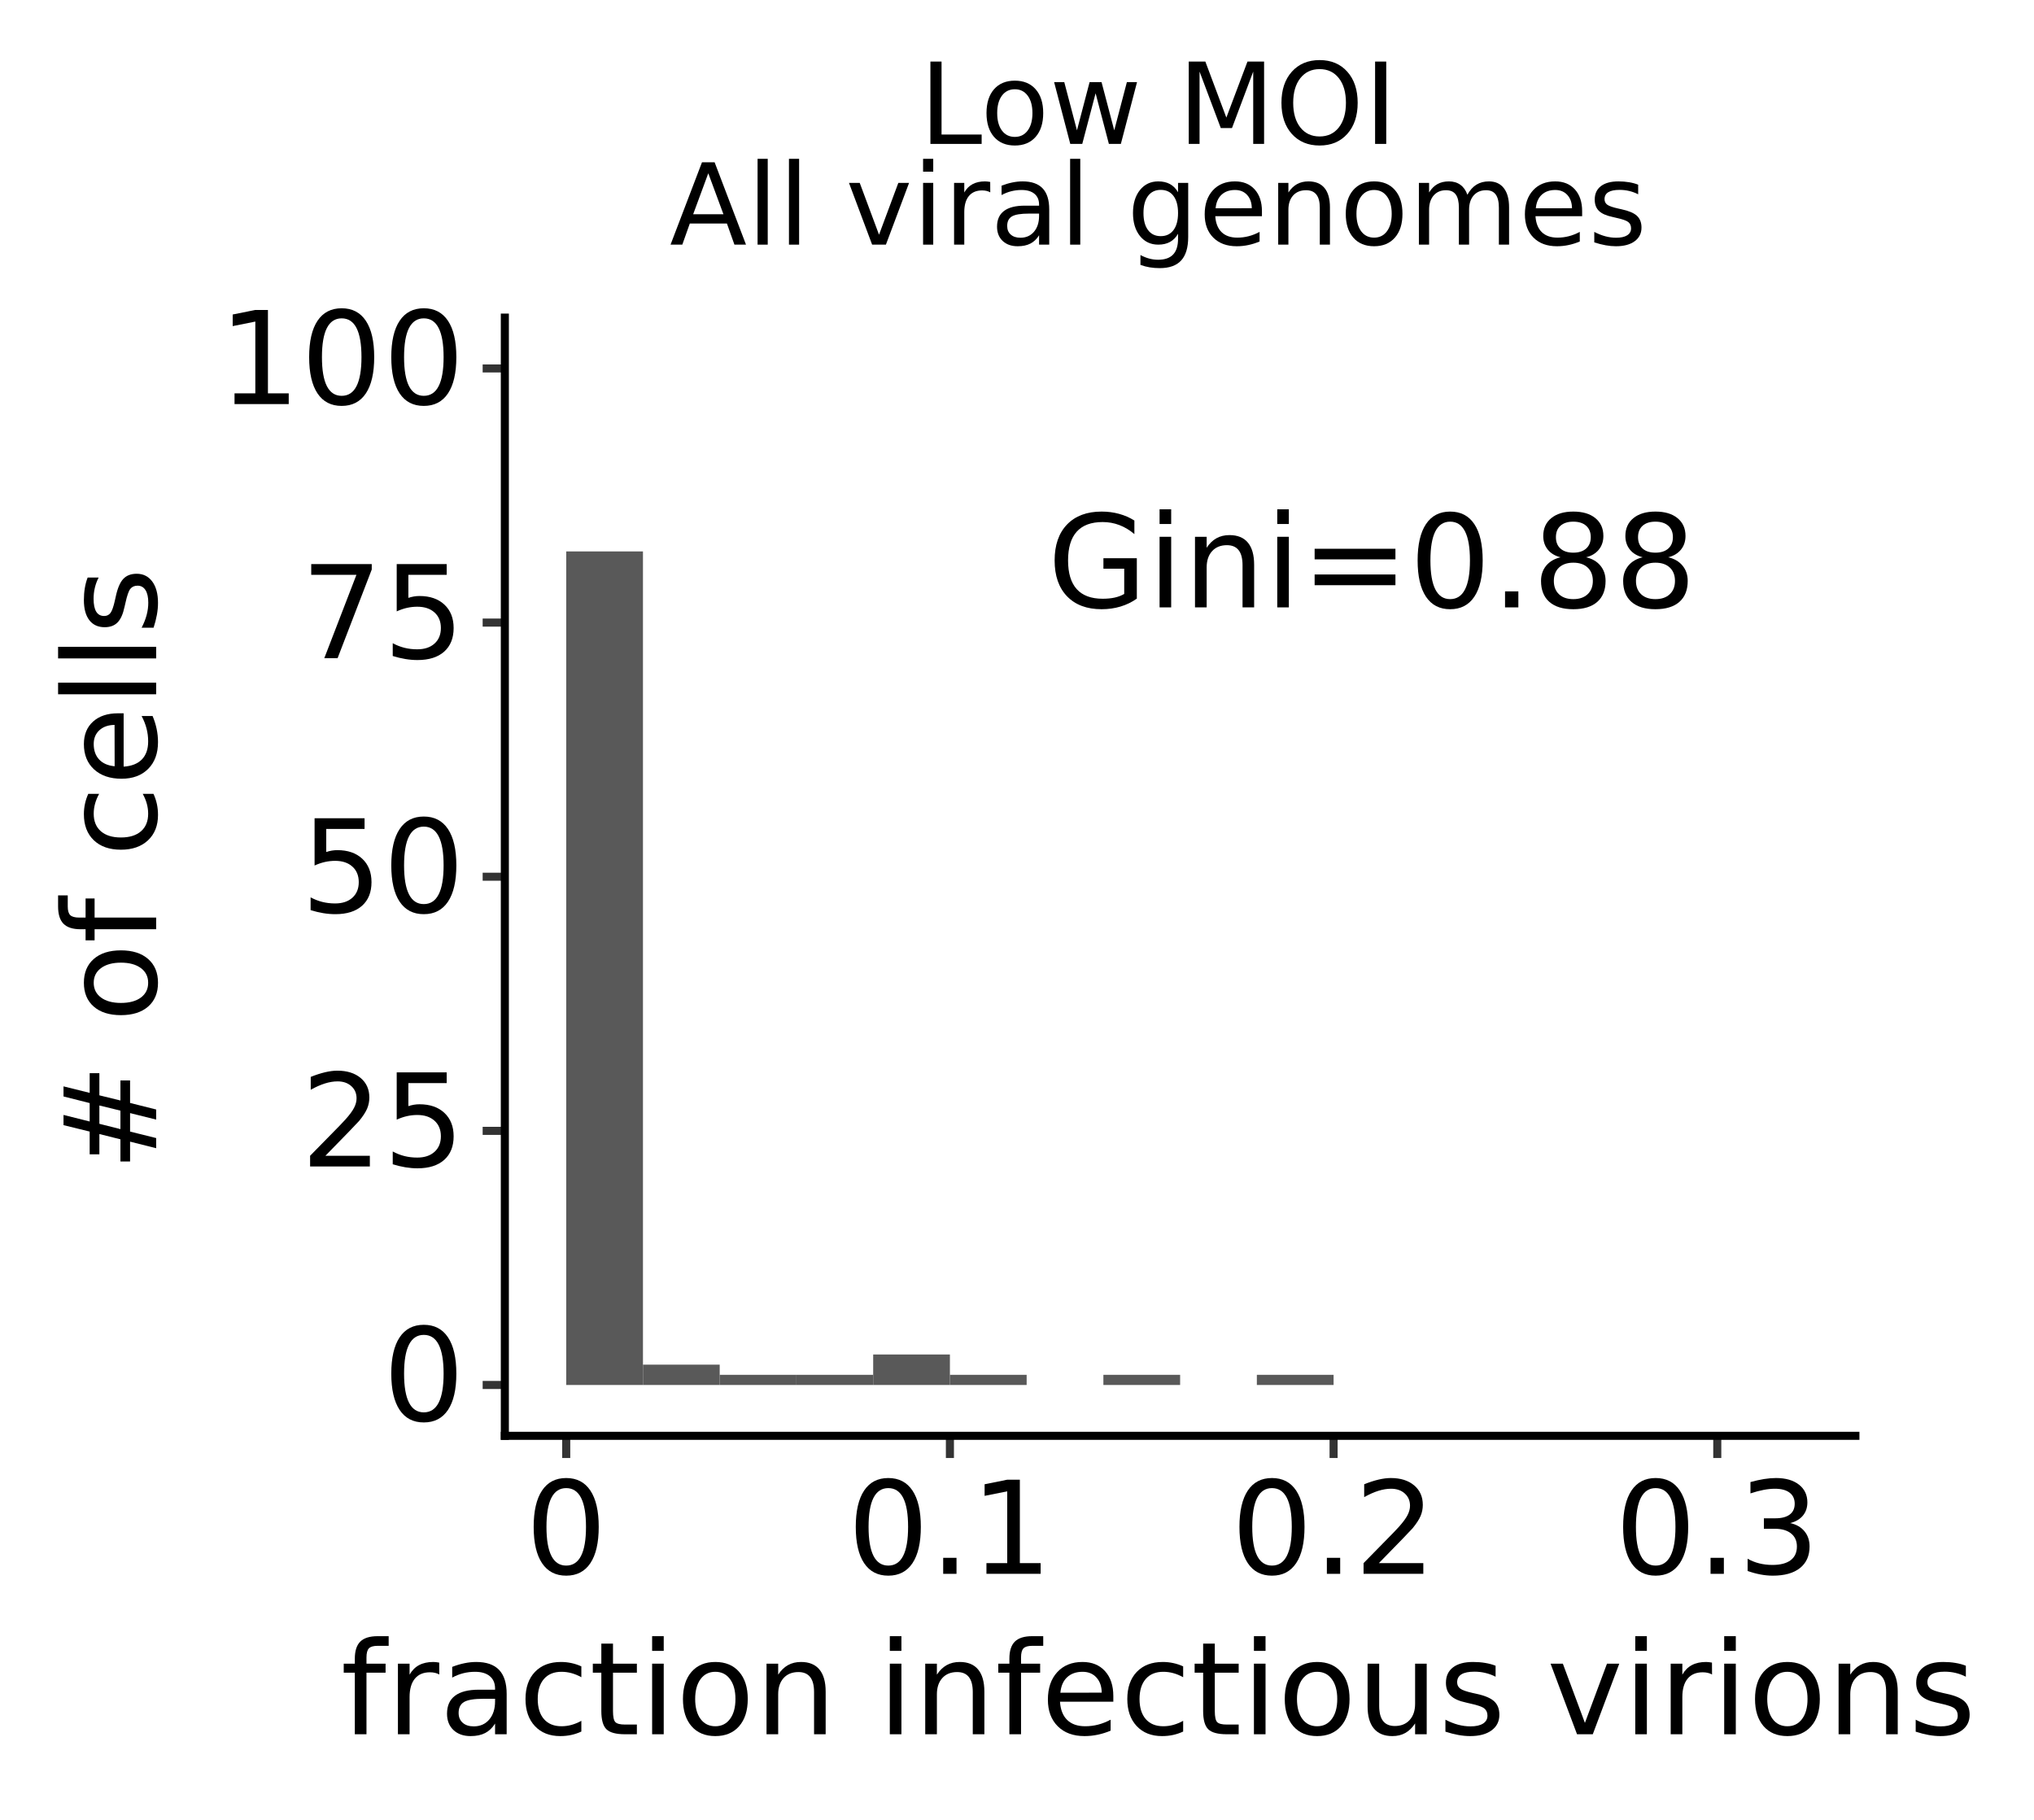
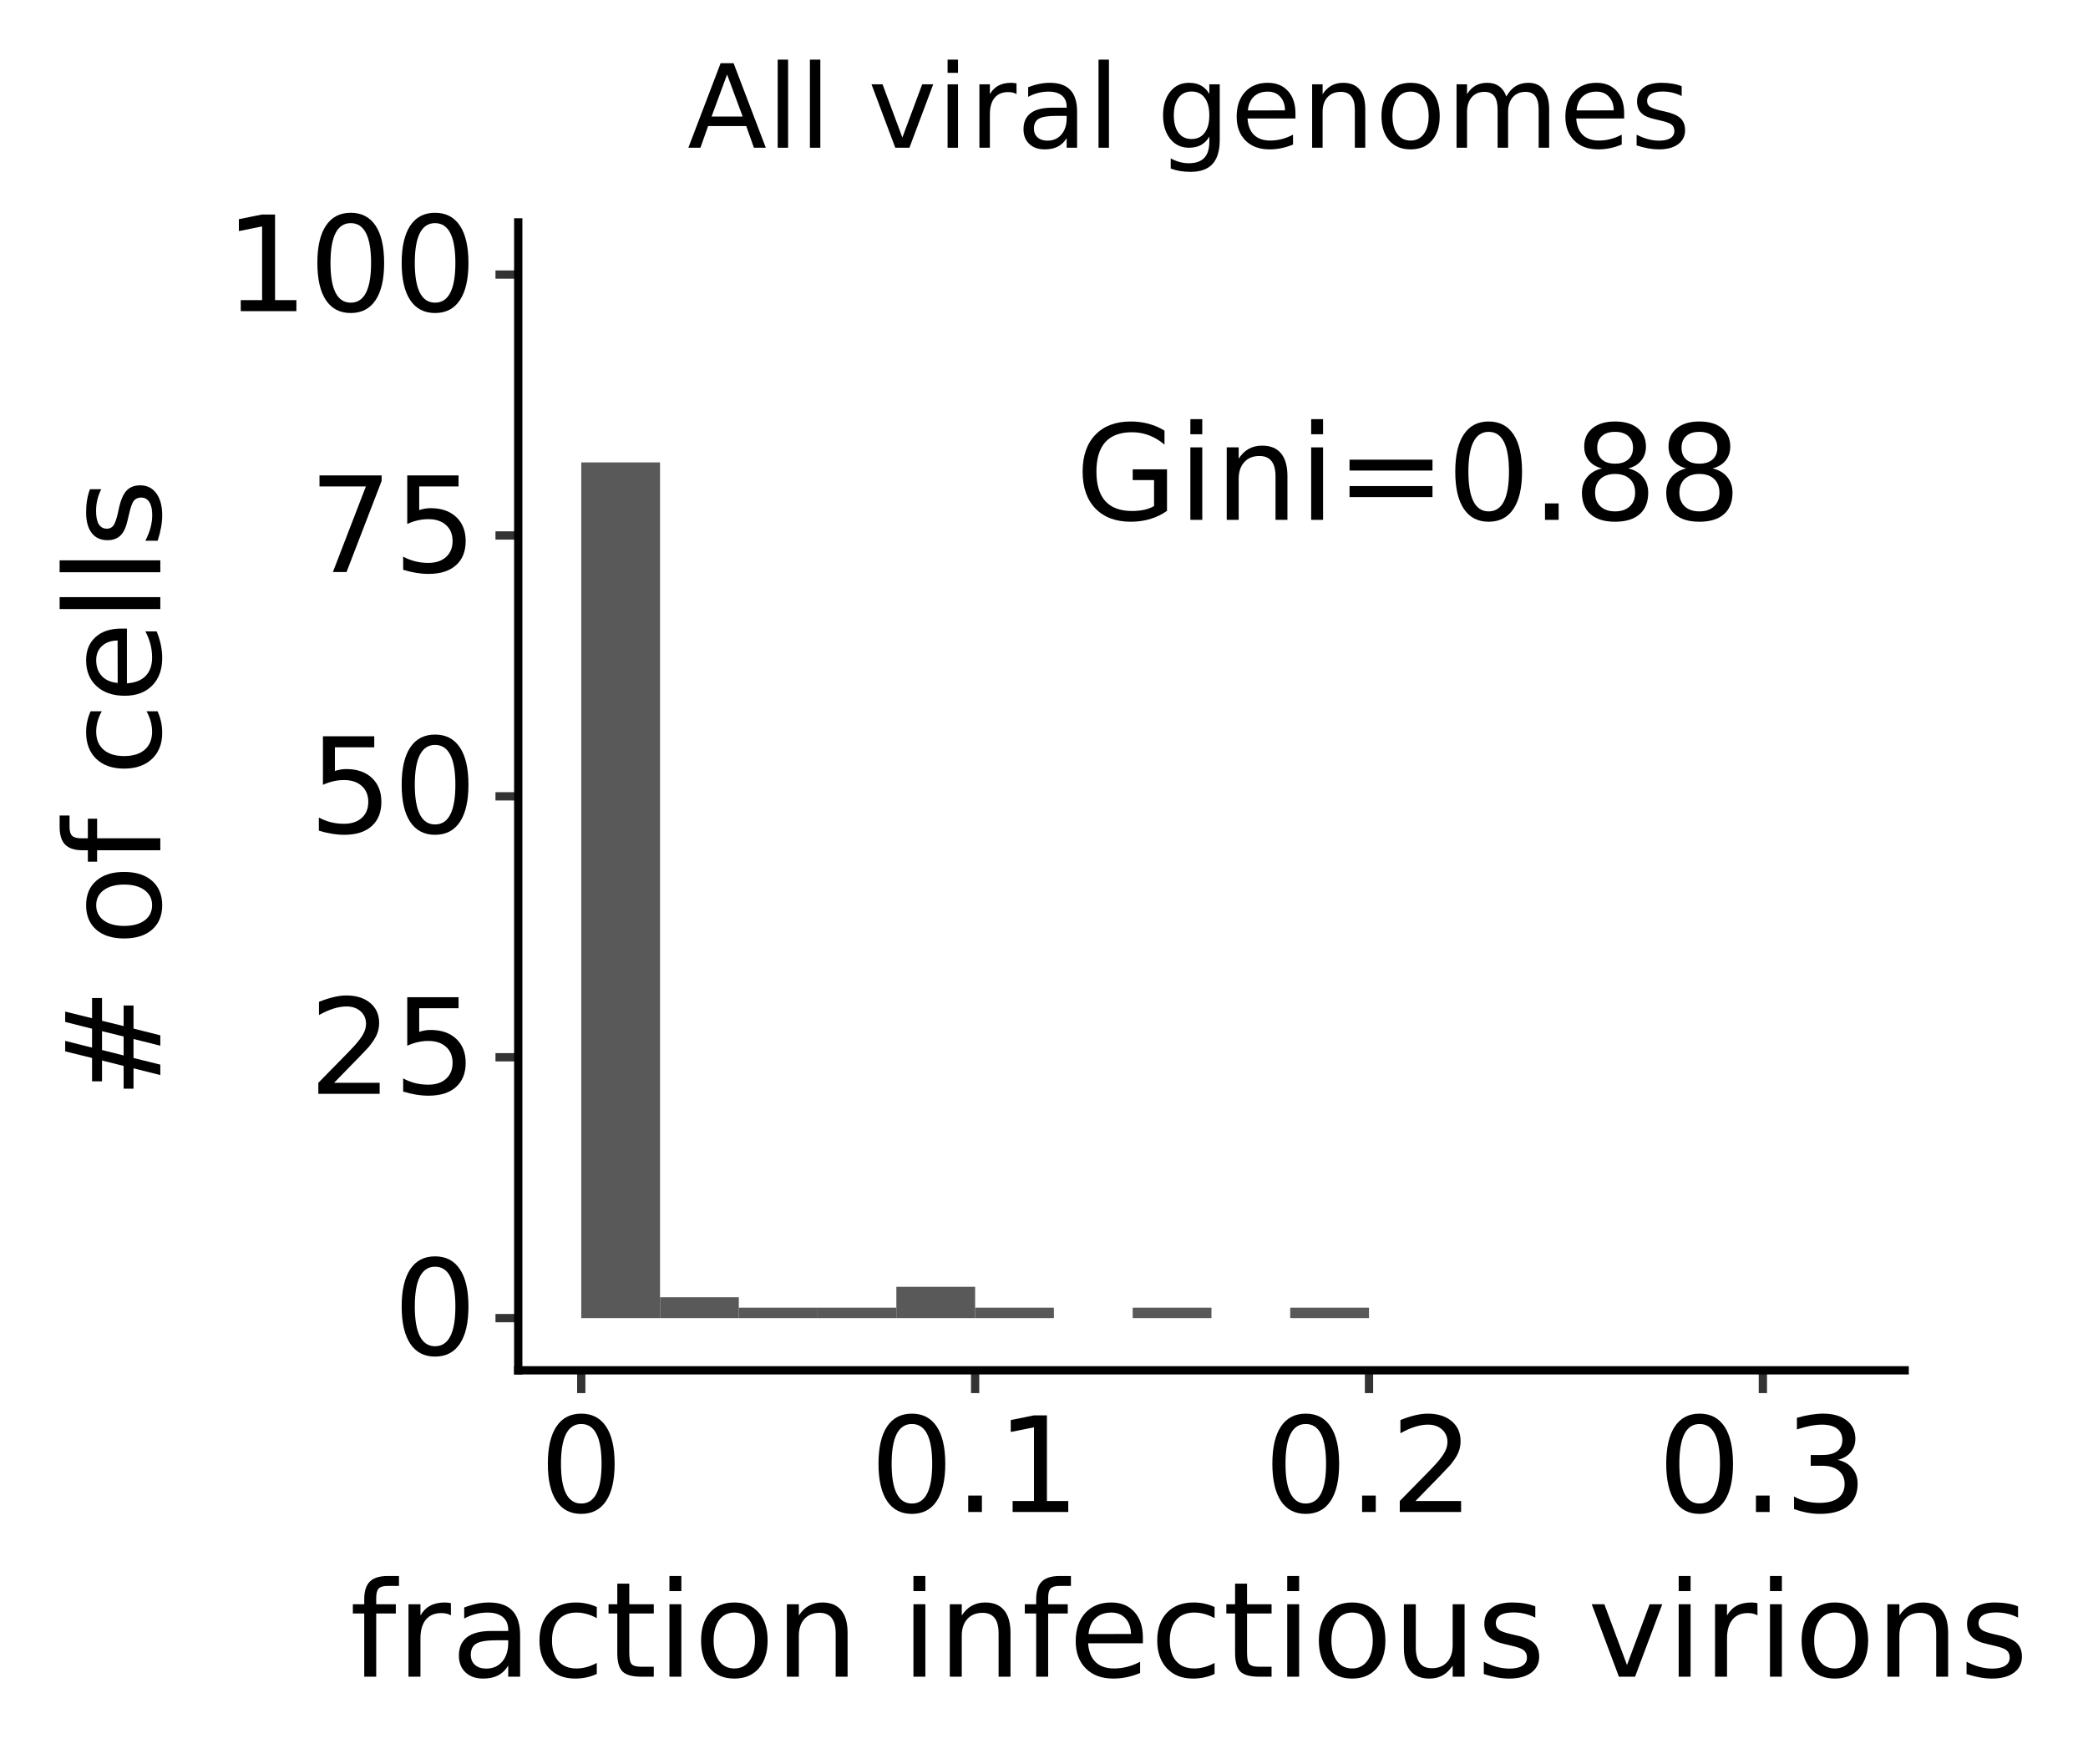
- <svg xmlns="http://www.w3.org/2000/svg" xmlns:xlink="http://www.w3.org/1999/xlink" width="252.113pt" height="225.49pt" viewBox="0 0 252.113 225.49" version="1.1">
+ <svg xmlns="http://www.w3.org/2000/svg" xmlns:xlink="http://www.w3.org/1999/xlink" width="252.113pt" height="212.971pt" viewBox="0 0 252.113 212.971" version="1.1">
  <defs>
    <style type="text/css">*{stroke-linejoin: round; stroke-linecap: butt}</style>
  </defs>
  <g id="figure_1">
    <g id="patch_1">
-       <path d="M 0 225.49  L 252.113 225.49  L 252.113 0  L 0 0  z " style="fill: #ffffff; stroke: #ffffff; stroke-linejoin: miter" />
+       <path d="M 0 212.971  L 252.113 212.971  L 252.113 0  L 0 0  z " style="fill: #ffffff; stroke: #ffffff; stroke-linejoin: miter" />
    </g>
    <g id="axes_1">
      <g id="patch_2">
-         <path d="M 62.575 177.97  L 229.975 177.97  L 229.975 39.37  L 62.575 39.37  z " style="fill: #ffffff" />
+         <path d="M 62.575 165.451  L 229.975 165.451  L 229.975 26.851  L 62.575 26.851  z " style="fill: #ffffff" />
      </g>
      <g id="matplotlib.axis_1">
        <g id="xtick_1">
          <g id="line2d_1">
-             <path d="M 70.184 177.97  " style="fill: none; stroke: #000000; stroke-width: 1.5" />
-             <defs>
-               <path id="m4b9e8fa402" d="M 0 0  L 0 2.75  " style="stroke: #333333" />
-             </defs>
-             <g>
-               <use xlink:href="#m4b9e8fa402" x="70.184" y="177.97" style="stroke: #333333" />
+             <path d="M 70.184 165.451  " style="fill: none; stroke: #000000; stroke-width: 1.5" />
+             <defs>
+               <path id="md187be69a6" d="M 0 0  L 0 2.75  " style="stroke: #333333" />
+             </defs>
+             <g>
+               <use xlink:href="#md187be69a6" x="70.184" y="165.451" style="stroke: #333333" />
            </g>
          </g>
          <g id="text_1">
-             <g transform="translate(65.09409 195.0779)scale(0.16 -0.16)">
+             <g transform="translate(65.09409 182.5587)scale(0.16 -0.16)">
              <defs>
                <path id="DejaVuSans-30" d="M 2034 4250  Q 1547 4250 1301 3770  Q 1056 3291 1056 2328  Q 1056 1369 1301 889  Q 1547 409 2034 409  Q 2525 409 2770 889  Q 3016 1369 3016 2328  Q 3016 3291 2770 3770  Q 2525 4250 2034 4250  z M 2034 4750  Q 2819 4750 3233 4129  Q 3647 3509 3647 2328  Q 3647 1150 3233 529  Q 2819 -91 2034 -91  Q 1250 -91 836 529  Q 422 1150 422 2328  Q 422 3509 836 4129  Q 1250 4750 2034 4750  z " transform="scale(0.015625)" />
              </defs>
              <use xlink:href="#DejaVuSans-30" />
            </g>
          </g>
        </g>
        <g id="xtick_2">
          <g id="line2d_2">
-             <path d="M 117.741 177.97  " style="fill: none; stroke: #000000; stroke-width: 1.5" />
-             <g>
-               <use xlink:href="#m4b9e8fa402" x="117.741" y="177.97" style="stroke: #333333" />
+             <path d="M 117.741 165.451  " style="fill: none; stroke: #000000; stroke-width: 1.5" />
+             <g>
+               <use xlink:href="#md187be69a6" x="117.741" y="165.451" style="stroke: #333333" />
            </g>
          </g>
          <g id="text_2">
-             <g transform="translate(105.0184 195.0779)scale(0.16 -0.16)">
+             <g transform="translate(105.0184 182.5587)scale(0.16 -0.16)">
              <defs>
                <path id="DejaVuSans-2e" d="M 684 794  L 1344 794  L 1344 0  L 684 0  L 684 794  z " transform="scale(0.015625)" />
                <path id="DejaVuSans-31" d="M 794 531  L 1825 531  L 1825 4091  L 703 3866  L 703 4441  L 1819 4666  L 2450 4666  L 2450 531  L 3481 531  L 3481 0  L 794 0  L 794 531  z " transform="scale(0.015625)" />
              </defs>
              <use xlink:href="#DejaVuSans-30" />
              <use xlink:href="#DejaVuSans-2e" x="63.623" />
              <use xlink:href="#DejaVuSans-31" x="95.41" />
            </g>
          </g>
        </g>
        <g id="xtick_3">
          <g id="line2d_3">
-             <path d="M 165.298 177.97  " style="fill: none; stroke: #000000; stroke-width: 1.5" />
-             <g>
-               <use xlink:href="#m4b9e8fa402" x="165.298" y="177.97" style="stroke: #333333" />
+             <path d="M 165.298 165.451  " style="fill: none; stroke: #000000; stroke-width: 1.5" />
+             <g>
+               <use xlink:href="#md187be69a6" x="165.298" y="165.451" style="stroke: #333333" />
            </g>
          </g>
          <g id="text_3">
-             <g transform="translate(152.5752 195.0779)scale(0.16 -0.16)">
+             <g transform="translate(152.5752 182.5587)scale(0.16 -0.16)">
              <defs>
                <path id="DejaVuSans-32" d="M 1228 531  L 3431 531  L 3431 0  L 469 0  L 469 531  Q 828 903 1448 1529  Q 2069 2156 2228 2338  Q 2531 2678 2651 2914  Q 2772 3150 2772 3378  Q 2772 3750 2511 3984  Q 2250 4219 1831 4219  Q 1534 4219 1204 4116  Q 875 4013 500 3803  L 500 4441  Q 881 4594 1212 4672  Q 1544 4750 1819 4750  Q 2544 4750 2975 4387  Q 3406 4025 3406 3419  Q 3406 3131 3298 2873  Q 3191 2616 2906 2266  Q 2828 2175 2409 1742  Q 1991 1309 1228 531  z " transform="scale(0.015625)" />
              </defs>
              <use xlink:href="#DejaVuSans-30" />
              <use xlink:href="#DejaVuSans-2e" x="63.623" />
              <use xlink:href="#DejaVuSans-32" x="95.41" />
            </g>
          </g>
        </g>
        <g id="xtick_4">
          <g id="line2d_4">
-             <path d="M 212.855 177.97  " style="fill: none; stroke: #000000; stroke-width: 1.5" />
-             <g>
-               <use xlink:href="#m4b9e8fa402" x="212.855" y="177.97" style="stroke: #333333" />
+             <path d="M 212.855 165.451  " style="fill: none; stroke: #000000; stroke-width: 1.5" />
+             <g>
+               <use xlink:href="#md187be69a6" x="212.855" y="165.451" style="stroke: #333333" />
            </g>
          </g>
          <g id="text_4">
-             <g transform="translate(200.132 195.0779)scale(0.16 -0.16)">
+             <g transform="translate(200.132 182.5587)scale(0.16 -0.16)">
              <defs>
                <path id="DejaVuSans-33" d="M 2597 2516  Q 3050 2419 3304 2112  Q 3559 1806 3559 1356  Q 3559 666 3084 287  Q 2609 -91 1734 -91  Q 1441 -91 1130 -33  Q 819 25 488 141  L 488 750  Q 750 597 1062 519  Q 1375 441 1716 441  Q 2309 441 2620 675  Q 2931 909 2931 1356  Q 2931 1769 2642 2001  Q 2353 2234 1838 2234  L 1294 2234  L 1294 2753  L 1863 2753  Q 2328 2753 2575 2939  Q 2822 3125 2822 3475  Q 2822 3834 2567 4026  Q 2313 4219 1838 4219  Q 1578 4219 1281 4162  Q 984 4106 628 3988  L 628 4550  Q 988 4650 1302 4700  Q 1616 4750 1894 4750  Q 2613 4750 3031 4423  Q 3450 4097 3450 3541  Q 3450 3153 3228 2886  Q 3006 2619 2597 2516  z " transform="scale(0.015625)" />
              </defs>
              <use xlink:href="#DejaVuSans-30" />
              <use xlink:href="#DejaVuSans-2e" x="63.623" />
              <use xlink:href="#DejaVuSans-33" x="95.41" />
            </g>
          </g>
        </g>
        <g id="xtick_5" />
        <g id="xtick_6" />
        <g id="xtick_7" />
        <g id="text_5">
-           <g transform="translate(42.2375 214.9629)scale(0.16 -0.16)">
+           <g transform="translate(42.2375 202.4437)scale(0.16 -0.16)">
            <defs>
              <path id="DejaVuSans-66" d="M 2375 4863  L 2375 4384  L 1825 4384  Q 1516 4384 1395 4259  Q 1275 4134 1275 3809  L 1275 3500  L 2222 3500  L 2222 3053  L 1275 3053  L 1275 0  L 697 0  L 697 3053  L 147 3053  L 147 3500  L 697 3500  L 697 3744  Q 697 4328 969 4595  Q 1241 4863 1831 4863  L 2375 4863  z " transform="scale(0.015625)" />
              <path id="DejaVuSans-72" d="M 2631 2963  Q 2534 3019 2420 3045  Q 2306 3072 2169 3072  Q 1681 3072 1420 2755  Q 1159 2438 1159 1844  L 1159 0  L 581 0  L 581 3500  L 1159 3500  L 1159 2956  Q 1341 3275 1631 3429  Q 1922 3584 2338 3584  Q 2397 3584 2469 3576  Q 2541 3569 2628 3553  L 2631 2963  z " transform="scale(0.015625)" />
              <path id="DejaVuSans-61" d="M 2194 1759  Q 1497 1759 1228 1600  Q 959 1441 959 1056  Q 959 750 1161 570  Q 1363 391 1709 391  Q 2188 391 2477 730  Q 2766 1069 2766 1631  L 2766 1759  L 2194 1759  z M 3341 1997  L 3341 0  L 2766 0  L 2766 531  Q 2569 213 2275 61  Q 1981 -91 1556 -91  Q 1019 -91 701 211  Q 384 513 384 1019  Q 384 1609 779 1909  Q 1175 2209 1959 2209  L 2766 2209  L 2766 2266  Q 2766 2663 2505 2880  Q 2244 3097 1772 3097  Q 1472 3097 1187 3025  Q 903 2953 641 2809  L 641 3341  Q 956 3463 1253 3523  Q 1550 3584 1831 3584  Q 2591 3584 2966 3190  Q 3341 2797 3341 1997  z " transform="scale(0.015625)" />
              <path id="DejaVuSans-63" d="M 3122 3366  L 3122 2828  Q 2878 2963 2633 3030  Q 2388 3097 2138 3097  Q 1578 3097 1268 2742  Q 959 2388 959 1747  Q 959 1106 1268 751  Q 1578 397 2138 397  Q 2388 397 2633 464  Q 2878 531 3122 666  L 3122 134  Q 2881 22 2623 -34  Q 2366 -91 2075 -91  Q 1284 -91 818 406  Q 353 903 353 1747  Q 353 2603 823 3093  Q 1294 3584 2113 3584  Q 2378 3584 2631 3529  Q 2884 3475 3122 3366  z " transform="scale(0.015625)" />
              <path id="DejaVuSans-74" d="M 1172 4494  L 1172 3500  L 2356 3500  L 2356 3053  L 1172 3053  L 1172 1153  Q 1172 725 1289 603  Q 1406 481 1766 481  L 2356 481  L 2356 0  L 1766 0  Q 1100 0 847 248  Q 594 497 594 1153  L 594 3053  L 172 3053  L 172 3500  L 594 3500  L 594 4494  L 1172 4494  z " transform="scale(0.015625)" />
              <path id="DejaVuSans-69" d="M 603 3500  L 1178 3500  L 1178 0  L 603 0  L 603 3500  z M 603 4863  L 1178 4863  L 1178 4134  L 603 4134  L 603 4863  z " transform="scale(0.015625)" />
              <path id="DejaVuSans-6f" d="M 1959 3097  Q 1497 3097 1228 2736  Q 959 2375 959 1747  Q 959 1119 1226 758  Q 1494 397 1959 397  Q 2419 397 2687 759  Q 2956 1122 2956 1747  Q 2956 2369 2687 2733  Q 2419 3097 1959 3097  z M 1959 3584  Q 2709 3584 3137 3096  Q 3566 2609 3566 1747  Q 3566 888 3137 398  Q 2709 -91 1959 -91  Q 1206 -91 779 398  Q 353 888 353 1747  Q 353 2609 779 3096  Q 1206 3584 1959 3584  z " transform="scale(0.015625)" />
              <path id="DejaVuSans-6e" d="M 3513 2113  L 3513 0  L 2938 0  L 2938 2094  Q 2938 2591 2744 2837  Q 2550 3084 2163 3084  Q 1697 3084 1428 2787  Q 1159 2491 1159 1978  L 1159 0  L 581 0  L 581 3500  L 1159 3500  L 1159 2956  Q 1366 3272 1645 3428  Q 1925 3584 2291 3584  Q 2894 3584 3203 3211  Q 3513 2838 3513 2113  z " transform="scale(0.015625)" />
              <path id="DejaVuSans-20" transform="scale(0.015625)" />
              <path id="DejaVuSans-65" d="M 3597 1894  L 3597 1613  L 953 1613  Q 991 1019 1311 708  Q 1631 397 2203 397  Q 2534 397 2845 478  Q 3156 559 3463 722  L 3463 178  Q 3153 47 2828 -22  Q 2503 -91 2169 -91  Q 1331 -91 842 396  Q 353 884 353 1716  Q 353 2575 817 3079  Q 1281 3584 2069 3584  Q 2775 3584 3186 3129  Q 3597 2675 3597 1894  z M 3022 2063  Q 3016 2534 2758 2815  Q 2500 3097 2075 3097  Q 1594 3097 1305 2825  Q 1016 2553 972 2059  L 3022 2063  z " transform="scale(0.015625)" />
              <path id="DejaVuSans-75" d="M 544 1381  L 544 3500  L 1119 3500  L 1119 1403  Q 1119 906 1312 657  Q 1506 409 1894 409  Q 2359 409 2629 706  Q 2900 1003 2900 1516  L 2900 3500  L 3475 3500  L 3475 0  L 2900 0  L 2900 538  Q 2691 219 2414 64  Q 2138 -91 1772 -91  Q 1169 -91 856 284  Q 544 659 544 1381  z M 1991 3584  L 1991 3584  z " transform="scale(0.015625)" />
              <path id="DejaVuSans-73" d="M 2834 3397  L 2834 2853  Q 2591 2978 2328 3040  Q 2066 3103 1784 3103  Q 1356 3103 1142 2972  Q 928 2841 928 2578  Q 928 2378 1081 2264  Q 1234 2150 1697 2047  L 1894 2003  Q 2506 1872 2764 1633  Q 3022 1394 3022 966  Q 3022 478 2636 193  Q 2250 -91 1575 -91  Q 1294 -91 989 -36  Q 684 19 347 128  L 347 722  Q 666 556 975 473  Q 1284 391 1588 391  Q 1994 391 2212 530  Q 2431 669 2431 922  Q 2431 1156 2273 1281  Q 2116 1406 1581 1522  L 1381 1569  Q 847 1681 609 1914  Q 372 2147 372 2553  Q 372 3047 722 3315  Q 1072 3584 1716 3584  Q 2034 3584 2315 3537  Q 2597 3491 2834 3397  z " transform="scale(0.015625)" />
              <path id="DejaVuSans-76" d="M 191 3500  L 800 3500  L 1894 563  L 2988 3500  L 3597 3500  L 2284 0  L 1503 0  L 191 3500  z " transform="scale(0.015625)" />
            </defs>
            <use xlink:href="#DejaVuSans-66" />
            <use xlink:href="#DejaVuSans-72" x="35.205" />
            <use xlink:href="#DejaVuSans-61" x="76.318" />
            <use xlink:href="#DejaVuSans-63" x="137.598" />
            <use xlink:href="#DejaVuSans-74" x="192.578" />
            <use xlink:href="#DejaVuSans-69" x="231.787" />
            <use xlink:href="#DejaVuSans-6f" x="259.57" />
            <use xlink:href="#DejaVuSans-6e" x="320.752" />
            <use xlink:href="#DejaVuSans-20" x="384.131" />
            <use xlink:href="#DejaVuSans-69" x="415.918" />
            <use xlink:href="#DejaVuSans-6e" x="443.701" />
            <use xlink:href="#DejaVuSans-66" x="507.08" />
            <use xlink:href="#DejaVuSans-65" x="542.285" />
            <use xlink:href="#DejaVuSans-63" x="603.809" />
            <use xlink:href="#DejaVuSans-74" x="658.789" />
            <use xlink:href="#DejaVuSans-69" x="697.998" />
            <use xlink:href="#DejaVuSans-6f" x="725.781" />
            <use xlink:href="#DejaVuSans-75" x="786.963" />
            <use xlink:href="#DejaVuSans-73" x="850.342" />
            <use xlink:href="#DejaVuSans-20" x="902.441" />
            <use xlink:href="#DejaVuSans-76" x="934.229" />
            <use xlink:href="#DejaVuSans-69" x="993.408" />
            <use xlink:href="#DejaVuSans-72" x="1021.191" />
            <use xlink:href="#DejaVuSans-69" x="1062.305" />
            <use xlink:href="#DejaVuSans-6f" x="1090.088" />
            <use xlink:href="#DejaVuSans-6e" x="1151.27" />
            <use xlink:href="#DejaVuSans-73" x="1214.648" />
          </g>
        </g>
      </g>
      <g id="matplotlib.axis_2">
        <g id="ytick_1">
          <g id="line2d_5">
-             <path d="M 62.575 171.67  " style="fill: none; stroke: #000000; stroke-width: 1.5" />
-             <defs>
-               <path id="m32f8a0e844" d="M 0 0  L -2.75 0  " style="stroke: #333333" />
-             </defs>
-             <g>
-               <use xlink:href="#m32f8a0e844" x="62.575" y="171.67" style="stroke: #333333" />
+             <path d="M 62.575 159.151  " style="fill: none; stroke: #000000; stroke-width: 1.5" />
+             <defs>
+               <path id="m88b40f98c4" d="M 0 0  L -2.75 0  " style="stroke: #333333" />
+             </defs>
+             <g>
+               <use xlink:href="#m88b40f98c4" x="62.575" y="159.151" style="stroke: #333333" />
            </g>
          </g>
          <g id="text_6">
-             <g transform="translate(47.445 176.0854)scale(0.16 -0.16)">
+             <g transform="translate(47.445 163.5662)scale(0.16 -0.16)">
              <use xlink:href="#DejaVuSans-30" />
            </g>
          </g>
        </g>
        <g id="ytick_2">
          <g id="line2d_6">
-             <path d="M 62.575 140.17  " style="fill: none; stroke: #000000; stroke-width: 1.5" />
-             <g>
-               <use xlink:href="#m32f8a0e844" x="62.575" y="140.17" style="stroke: #333333" />
+             <path d="M 62.575 127.651  " style="fill: none; stroke: #000000; stroke-width: 1.5" />
+             <g>
+               <use xlink:href="#m88b40f98c4" x="62.575" y="127.651" style="stroke: #333333" />
            </g>
          </g>
          <g id="text_7">
-             <g transform="translate(37.265 144.5854)scale(0.16 -0.16)">
+             <g transform="translate(37.265 132.0662)scale(0.16 -0.16)">
              <defs>
                <path id="DejaVuSans-35" d="M 691 4666  L 3169 4666  L 3169 4134  L 1269 4134  L 1269 2991  Q 1406 3038 1543 3061  Q 1681 3084 1819 3084  Q 2600 3084 3056 2656  Q 3513 2228 3513 1497  Q 3513 744 3044 326  Q 2575 -91 1722 -91  Q 1428 -91 1123 -41  Q 819 9 494 109  L 494 744  Q 775 591 1075 516  Q 1375 441 1709 441  Q 2250 441 2565 725  Q 2881 1009 2881 1497  Q 2881 1984 2565 2268  Q 2250 2553 1709 2553  Q 1456 2553 1204 2497  Q 953 2441 691 2322  L 691 4666  z " transform="scale(0.015625)" />
              </defs>
              <use xlink:href="#DejaVuSans-32" />
              <use xlink:href="#DejaVuSans-35" x="63.623" />
            </g>
          </g>
        </g>
        <g id="ytick_3">
          <g id="line2d_7">
-             <path d="M 62.575 108.67  " style="fill: none; stroke: #000000; stroke-width: 1.5" />
-             <g>
-               <use xlink:href="#m32f8a0e844" x="62.575" y="108.67" style="stroke: #333333" />
+             <path d="M 62.575 96.151  " style="fill: none; stroke: #000000; stroke-width: 1.5" />
+             <g>
+               <use xlink:href="#m88b40f98c4" x="62.575" y="96.151" style="stroke: #333333" />
            </g>
          </g>
          <g id="text_8">
-             <g transform="translate(37.265 113.0854)scale(0.16 -0.16)">
+             <g transform="translate(37.265 100.5662)scale(0.16 -0.16)">
              <use xlink:href="#DejaVuSans-35" />
              <use xlink:href="#DejaVuSans-30" x="63.623" />
            </g>
          </g>
        </g>
        <g id="ytick_4">
          <g id="line2d_8">
-             <path d="M 62.575 77.17  " style="fill: none; stroke: #000000; stroke-width: 1.5" />
-             <g>
-               <use xlink:href="#m32f8a0e844" x="62.575" y="77.17" style="stroke: #333333" />
+             <path d="M 62.575 64.651  " style="fill: none; stroke: #000000; stroke-width: 1.5" />
+             <g>
+               <use xlink:href="#m88b40f98c4" x="62.575" y="64.651" style="stroke: #333333" />
            </g>
          </g>
          <g id="text_9">
-             <g transform="translate(37.265 81.58541)scale(0.16 -0.16)">
+             <g transform="translate(37.265 69.06615)scale(0.16 -0.16)">
              <defs>
                <path id="DejaVuSans-37" d="M 525 4666  L 3525 4666  L 3525 4397  L 1831 0  L 1172 0  L 2766 4134  L 525 4134  L 525 4666  z " transform="scale(0.015625)" />
              </defs>
              <use xlink:href="#DejaVuSans-37" />
              <use xlink:href="#DejaVuSans-35" x="63.623" />
            </g>
          </g>
        </g>
        <g id="ytick_5">
          <g id="line2d_9">
-             <path d="M 62.575 45.67  " style="fill: none; stroke: #000000; stroke-width: 1.5" />
-             <g>
-               <use xlink:href="#m32f8a0e844" x="62.575" y="45.67" style="stroke: #333333" />
+             <path d="M 62.575 33.151  " style="fill: none; stroke: #000000; stroke-width: 1.5" />
+             <g>
+               <use xlink:href="#m88b40f98c4" x="62.575" y="33.151" style="stroke: #333333" />
            </g>
          </g>
          <g id="text_10">
-             <g transform="translate(27.085 50.08541)scale(0.16 -0.16)">
+             <g transform="translate(27.085 37.56615)scale(0.16 -0.16)">
              <use xlink:href="#DejaVuSans-31" />
              <use xlink:href="#DejaVuSans-30" x="63.623" />
              <use xlink:href="#DejaVuSans-30" x="127.246" />
            </g>
          </g>
        </g>
        <g id="ytick_6" />
        <g id="ytick_7" />
        <g id="ytick_8" />
        <g id="ytick_9" />
        <g id="text_11">
-           <g transform="translate(19.3575 145.2042)rotate(-90)scale(0.16 -0.16)">
+           <g transform="translate(19.3575 132.6849)rotate(-90)scale(0.16 -0.16)">
            <defs>
              <path id="DejaVuSans-23" d="M 3272 2816  L 2363 2816  L 2100 1772  L 3016 1772  L 3272 2816  z M 2803 4594  L 2478 3297  L 3391 3297  L 3719 4594  L 4219 4594  L 3897 3297  L 4872 3297  L 4872 2816  L 3775 2816  L 3519 1772  L 4513 1772  L 4513 1294  L 3397 1294  L 3072 0  L 2572 0  L 2894 1294  L 1978 1294  L 1656 0  L 1153 0  L 1478 1294  L 494 1294  L 494 1772  L 1594 1772  L 1856 2816  L 850 2816  L 850 3297  L 1978 3297  L 2297 4594  L 2803 4594  z " transform="scale(0.015625)" />
              <path id="DejaVuSans-6c" d="M 603 4863  L 1178 4863  L 1178 0  L 603 0  L 603 4863  z " transform="scale(0.015625)" />
            </defs>
            <use xlink:href="#DejaVuSans-23" />
            <use xlink:href="#DejaVuSans-20" x="83.789" />
            <use xlink:href="#DejaVuSans-6f" x="115.576" />
            <use xlink:href="#DejaVuSans-66" x="176.758" />
            <use xlink:href="#DejaVuSans-20" x="211.963" />
            <use xlink:href="#DejaVuSans-63" x="243.75" />
            <use xlink:href="#DejaVuSans-65" x="298.73" />
            <use xlink:href="#DejaVuSans-6c" x="360.254" />
            <use xlink:href="#DejaVuSans-6c" x="388.037" />
            <use xlink:href="#DejaVuSans-73" x="415.82" />
          </g>
        </g>
      </g>
      <g id="PolyCollection_1">
-         <path d="M 70.184 171.67  L 70.184 68.35  L 79.695 68.35  L 79.695 171.67  z " clip-path="url(#p4cc8d242ef)" style="fill: #595959" />
-         <path d="M 79.695 171.67  L 79.695 169.15  L 89.207 169.15  L 89.207 171.67  z " clip-path="url(#p4cc8d242ef)" style="fill: #595959" />
-         <path d="M 89.207 171.67  L 89.207 170.41  L 98.718 170.41  L 98.718 171.67  z " clip-path="url(#p4cc8d242ef)" style="fill: #595959" />
-         <path d="M 98.718 171.67  L 98.718 170.41  L 108.23 170.41  L 108.23 171.67  z " clip-path="url(#p4cc8d242ef)" style="fill: #595959" />
-         <path d="M 108.23 171.67  L 108.23 167.89  L 117.741 167.89  L 117.741 171.67  z " clip-path="url(#p4cc8d242ef)" style="fill: #595959" />
-         <path d="M 117.741 171.67  L 117.741 170.41  L 127.252 170.41  L 127.252 171.67  z " clip-path="url(#p4cc8d242ef)" style="fill: #595959" />
-         <path d="M 127.252 171.67  L 127.252 171.67  L 136.764 171.67  L 136.764 171.67  z " clip-path="url(#p4cc8d242ef)" style="fill: #595959" />
-         <path d="M 136.764 171.67  L 136.764 170.41  L 146.275 170.41  L 146.275 171.67  z " clip-path="url(#p4cc8d242ef)" style="fill: #595959" />
-         <path d="M 146.275 171.67  L 146.275 171.67  L 155.786 171.67  L 155.786 171.67  z " clip-path="url(#p4cc8d242ef)" style="fill: #595959" />
-         <path d="M 155.786 171.67  L 155.786 170.41  L 165.298 170.41  L 165.298 171.67  z " clip-path="url(#p4cc8d242ef)" style="fill: #595959" />
-         <path d="M 165.298 171.67  L 165.298 171.67  L 174.809 171.67  L 174.809 171.67  z " clip-path="url(#p4cc8d242ef)" style="fill: #595959" />
-         <path d="M 174.809 171.67  L 174.809 171.67  L 184.32 171.67  L 184.32 171.67  z " clip-path="url(#p4cc8d242ef)" style="fill: #595959" />
-         <path d="M 184.32 171.67  L 184.32 171.67  L 193.832 171.67  L 193.832 171.67  z " clip-path="url(#p4cc8d242ef)" style="fill: #595959" />
-         <path d="M 193.832 171.67  L 193.832 171.67  L 203.343 171.67  L 203.343 171.67  z " clip-path="url(#p4cc8d242ef)" style="fill: #595959" />
-         <path d="M 203.343 171.67  L 203.343 171.67  L 212.855 171.67  L 212.855 171.67  z " clip-path="url(#p4cc8d242ef)" style="fill: #595959" />
-         <path d="M 212.855 171.67  L 212.855 171.67  L 222.366 171.67  L 222.366 171.67  z " clip-path="url(#p4cc8d242ef)" style="fill: #595959" />
+         <path d="M 70.184 159.151  L 70.184 55.831  L 79.695 55.831  L 79.695 159.151  z " clip-path="url(#pc67be979ae)" style="fill: #595959" />
+         <path d="M 79.695 159.151  L 79.695 156.631  L 89.207 156.631  L 89.207 159.151  z " clip-path="url(#pc67be979ae)" style="fill: #595959" />
+         <path d="M 89.207 159.151  L 89.207 157.891  L 98.718 157.891  L 98.718 159.151  z " clip-path="url(#pc67be979ae)" style="fill: #595959" />
+         <path d="M 98.718 159.151  L 98.718 157.891  L 108.23 157.891  L 108.23 159.151  z " clip-path="url(#pc67be979ae)" style="fill: #595959" />
+         <path d="M 108.23 159.151  L 108.23 155.371  L 117.741 155.371  L 117.741 159.151  z " clip-path="url(#pc67be979ae)" style="fill: #595959" />
+         <path d="M 117.741 159.151  L 117.741 157.891  L 127.252 157.891  L 127.252 159.151  z " clip-path="url(#pc67be979ae)" style="fill: #595959" />
+         <path d="M 127.252 159.151  L 127.252 159.151  L 136.764 159.151  L 136.764 159.151  z " clip-path="url(#pc67be979ae)" style="fill: #595959" />
+         <path d="M 136.764 159.151  L 136.764 157.891  L 146.275 157.891  L 146.275 159.151  z " clip-path="url(#pc67be979ae)" style="fill: #595959" />
+         <path d="M 146.275 159.151  L 146.275 159.151  L 155.786 159.151  L 155.786 159.151  z " clip-path="url(#pc67be979ae)" style="fill: #595959" />
+         <path d="M 155.786 159.151  L 155.786 157.891  L 165.298 157.891  L 165.298 159.151  z " clip-path="url(#pc67be979ae)" style="fill: #595959" />
+         <path d="M 165.298 159.151  L 165.298 159.151  L 174.809 159.151  L 174.809 159.151  z " clip-path="url(#pc67be979ae)" style="fill: #595959" />
+         <path d="M 174.809 159.151  L 174.809 159.151  L 184.32 159.151  L 184.32 159.151  z " clip-path="url(#pc67be979ae)" style="fill: #595959" />
+         <path d="M 184.32 159.151  L 184.32 159.151  L 193.832 159.151  L 193.832 159.151  z " clip-path="url(#pc67be979ae)" style="fill: #595959" />
+         <path d="M 193.832 159.151  L 193.832 159.151  L 203.343 159.151  L 203.343 159.151  z " clip-path="url(#pc67be979ae)" style="fill: #595959" />
+         <path d="M 203.343 159.151  L 203.343 159.151  L 212.855 159.151  L 212.855 159.151  z " clip-path="url(#pc67be979ae)" style="fill: #595959" />
+         <path d="M 212.855 159.151  L 212.855 159.151  L 222.366 159.151  L 222.366 159.151  z " clip-path="url(#pc67be979ae)" style="fill: #595959" />
      </g>
      <g id="text_12">
-         <g clip-path="url(#p4cc8d242ef)">
-           <g transform="translate(129.8234 75.28541)scale(0.16 -0.16)">
+         <g clip-path="url(#pc67be979ae)">
+           <g transform="translate(129.8234 62.76615)scale(0.16 -0.16)">
            <defs>
              <path id="DejaVuSans-47" d="M 3809 666  L 3809 1919  L 2778 1919  L 2778 2438  L 4434 2438  L 4434 434  Q 4069 175 3628 42  Q 3188 -91 2688 -91  Q 1594 -91 976 548  Q 359 1188 359 2328  Q 359 3472 976 4111  Q 1594 4750 2688 4750  Q 3144 4750 3555 4637  Q 3966 4525 4313 4306  L 4313 3634  Q 3963 3931 3569 4081  Q 3175 4231 2741 4231  Q 1884 4231 1454 3753  Q 1025 3275 1025 2328  Q 1025 1384 1454 906  Q 1884 428 2741 428  Q 3075 428 3337 486  Q 3600 544 3809 666  z " transform="scale(0.015625)" />
              <path id="DejaVuSans-3d" d="M 678 2906  L 4684 2906  L 4684 2381  L 678 2381  L 678 2906  z M 678 1631  L 4684 1631  L 4684 1100  L 678 1100  L 678 1631  z " transform="scale(0.015625)" />
              <path id="DejaVuSans-38" d="M 2034 2216  Q 1584 2216 1326 1975  Q 1069 1734 1069 1313  Q 1069 891 1326 650  Q 1584 409 2034 409  Q 2484 409 2743 651  Q 3003 894 3003 1313  Q 3003 1734 2745 1975  Q 2488 2216 2034 2216  z M 1403 2484  Q 997 2584 770 2862  Q 544 3141 544 3541  Q 544 4100 942 4425  Q 1341 4750 2034 4750  Q 2731 4750 3128 4425  Q 3525 4100 3525 3541  Q 3525 3141 3298 2862  Q 3072 2584 2669 2484  Q 3125 2378 3379 2068  Q 3634 1759 3634 1313  Q 3634 634 3220 271  Q 2806 -91 2034 -91  Q 1263 -91 848 271  Q 434 634 434 1313  Q 434 1759 690 2068  Q 947 2378 1403 2484  z M 1172 3481  Q 1172 3119 1398 2916  Q 1625 2713 2034 2713  Q 2441 2713 2670 2916  Q 2900 3119 2900 3481  Q 2900 3844 2670 4047  Q 2441 4250 2034 4250  Q 1625 4250 1398 4047  Q 1172 3844 1172 3481  z " transform="scale(0.015625)" />
            </defs>
            <use xlink:href="#DejaVuSans-47" />
            <use xlink:href="#DejaVuSans-69" x="77.49" />
            <use xlink:href="#DejaVuSans-6e" x="105.273" />
            <use xlink:href="#DejaVuSans-69" x="168.652" />
            <use xlink:href="#DejaVuSans-3d" x="196.436" />
            <use xlink:href="#DejaVuSans-30" x="280.225" />
            <use xlink:href="#DejaVuSans-2e" x="343.848" />
            <use xlink:href="#DejaVuSans-38" x="375.635" />
            <use xlink:href="#DejaVuSans-38" x="439.258" />
          </g>
        </g>
      </g>
      <g id="patch_3">
-         <path d="M 62.575 177.97  L 62.575 39.37  " style="fill: none; stroke: #000000; stroke-linejoin: miter; stroke-linecap: square" />
+         <path d="M 62.575 165.451  L 62.575 26.851  " style="fill: none; stroke: #000000; stroke-linejoin: miter; stroke-linecap: square" />
      </g>
      <g id="patch_4">
-         <path d="M 62.575 177.97  L 229.975 177.97  " style="fill: none; stroke: #000000; stroke-linejoin: miter; stroke-linecap: square" />
+         <path d="M 62.575 165.451  L 229.975 165.451  " style="fill: none; stroke: #000000; stroke-linejoin: miter; stroke-linecap: square" />
      </g>
    </g>
    <g id="text_13">
-       <g transform="translate(113.9497 17.83781)scale(0.14 -0.14)">
-         <defs>
-           <path id="DejaVuSans-4c" d="M 628 4666  L 1259 4666  L 1259 531  L 3531 531  L 3531 0  L 628 0  L 628 4666  z " transform="scale(0.015625)" />
-           <path id="DejaVuSans-77" d="M 269 3500  L 844 3500  L 1563 769  L 2278 3500  L 2956 3500  L 3675 769  L 4391 3500  L 4966 3500  L 4050 0  L 3372 0  L 2619 2869  L 1863 0  L 1184 0  L 269 3500  z " transform="scale(0.015625)" />
-           <path id="DejaVuSans-4d" d="M 628 4666  L 1569 4666  L 2759 1491  L 3956 4666  L 4897 4666  L 4897 0  L 4281 0  L 4281 4097  L 3078 897  L 2444 897  L 1241 4097  L 1241 0  L 628 0  L 628 4666  z " transform="scale(0.015625)" />
-           <path id="DejaVuSans-4f" d="M 2522 4238  Q 1834 4238 1429 3725  Q 1025 3213 1025 2328  Q 1025 1447 1429 934  Q 1834 422 2522 422  Q 3209 422 3611 934  Q 4013 1447 4013 2328  Q 4013 3213 3611 3725  Q 3209 4238 2522 4238  z M 2522 4750  Q 3503 4750 4090 4092  Q 4678 3434 4678 2328  Q 4678 1225 4090 567  Q 3503 -91 2522 -91  Q 1538 -91 948 565  Q 359 1222 359 2328  Q 359 3434 948 4092  Q 1538 4750 2522 4750  z " transform="scale(0.015625)" />
-           <path id="DejaVuSans-49" d="M 628 4666  L 1259 4666  L 1259 0  L 628 0  L 628 4666  z " transform="scale(0.015625)" />
-         </defs>
-         <use xlink:href="#DejaVuSans-4c" />
-         <use xlink:href="#DejaVuSans-6f" x="53.963" />
-         <use xlink:href="#DejaVuSans-77" x="115.145" />
-         <use xlink:href="#DejaVuSans-20" x="196.932" />
-         <use xlink:href="#DejaVuSans-4d" x="228.719" />
-         <use xlink:href="#DejaVuSans-4f" x="314.998" />
-         <use xlink:href="#DejaVuSans-49" x="393.709" />
-       </g>
-       <g transform="translate(83.00531 30.32341)scale(0.14 -0.14)">
+       <g transform="translate(83.00531 17.83781)scale(0.14 -0.14)">
        <defs>
          <path id="DejaVuSans-41" d="M 2188 4044  L 1331 1722  L 3047 1722  L 2188 4044  z M 1831 4666  L 2547 4666  L 4325 0  L 3669 0  L 3244 1197  L 1141 1197  L 716 0  L 50 0  L 1831 4666  z " transform="scale(0.015625)" />
          <path id="DejaVuSans-67" d="M 2906 1791  Q 2906 2416 2648 2759  Q 2391 3103 1925 3103  Q 1463 3103 1205 2759  Q 947 2416 947 1791  Q 947 1169 1205 825  Q 1463 481 1925 481  Q 2391 481 2648 825  Q 2906 1169 2906 1791  z M 3481 434  Q 3481 -459 3084 -895  Q 2688 -1331 1869 -1331  Q 1566 -1331 1297 -1286  Q 1028 -1241 775 -1147  L 775 -588  Q 1028 -725 1275 -790  Q 1522 -856 1778 -856  Q 2344 -856 2625 -561  Q 2906 -266 2906 331  L 2906 616  Q 2728 306 2450 153  Q 2172 0 1784 0  Q 1141 0 747 490  Q 353 981 353 1791  Q 353 2603 747 3093  Q 1141 3584 1784 3584  Q 2172 3584 2450 3431  Q 2728 3278 2906 2969  L 2906 3500  L 3481 3500  L 3481 434  z " transform="scale(0.015625)" />
          <path id="DejaVuSans-6d" d="M 3328 2828  Q 3544 3216 3844 3400  Q 4144 3584 4550 3584  Q 5097 3584 5394 3201  Q 5691 2819 5691 2113  L 5691 0  L 5113 0  L 5113 2094  Q 5113 2597 4934 2840  Q 4756 3084 4391 3084  Q 3944 3084 3684 2787  Q 3425 2491 3425 1978  L 3425 0  L 2847 0  L 2847 2094  Q 2847 2600 2669 2842  Q 2491 3084 2119 3084  Q 1678 3084 1418 2786  Q 1159 2488 1159 1978  L 1159 0  L 581 0  L 581 3500  L 1159 3500  L 1159 2956  Q 1356 3278 1631 3431  Q 1906 3584 2284 3584  Q 2666 3584 2933 3390  Q 3200 3197 3328 2828  z " transform="scale(0.015625)" />
        </defs>
        <use xlink:href="#DejaVuSans-41" />
        <use xlink:href="#DejaVuSans-6c" x="68.408" />
        <use xlink:href="#DejaVuSans-6c" x="96.191" />
        <use xlink:href="#DejaVuSans-20" x="123.975" />
        <use xlink:href="#DejaVuSans-76" x="155.762" />
        <use xlink:href="#DejaVuSans-69" x="214.941" />
        <use xlink:href="#DejaVuSans-72" x="242.725" />
        <use xlink:href="#DejaVuSans-61" x="283.838" />
        <use xlink:href="#DejaVuSans-6c" x="345.117" />
        <use xlink:href="#DejaVuSans-20" x="372.9" />
        <use xlink:href="#DejaVuSans-67" x="404.688" />
        <use xlink:href="#DejaVuSans-65" x="468.164" />
        <use xlink:href="#DejaVuSans-6e" x="529.688" />
        <use xlink:href="#DejaVuSans-6f" x="593.066" />
        <use xlink:href="#DejaVuSans-6d" x="654.248" />
        <use xlink:href="#DejaVuSans-65" x="751.66" />
        <use xlink:href="#DejaVuSans-73" x="813.184" />
      </g>
    </g>
  </g>
  <defs>
-     <clipPath id="p4cc8d242ef">
-       <rect x="62.575" y="39.37" width="167.4" height="138.6" />
+     <clipPath id="pc67be979ae">
+       <rect x="62.575" y="26.851" width="167.4" height="138.6" />
    </clipPath>
  </defs>
</svg>
